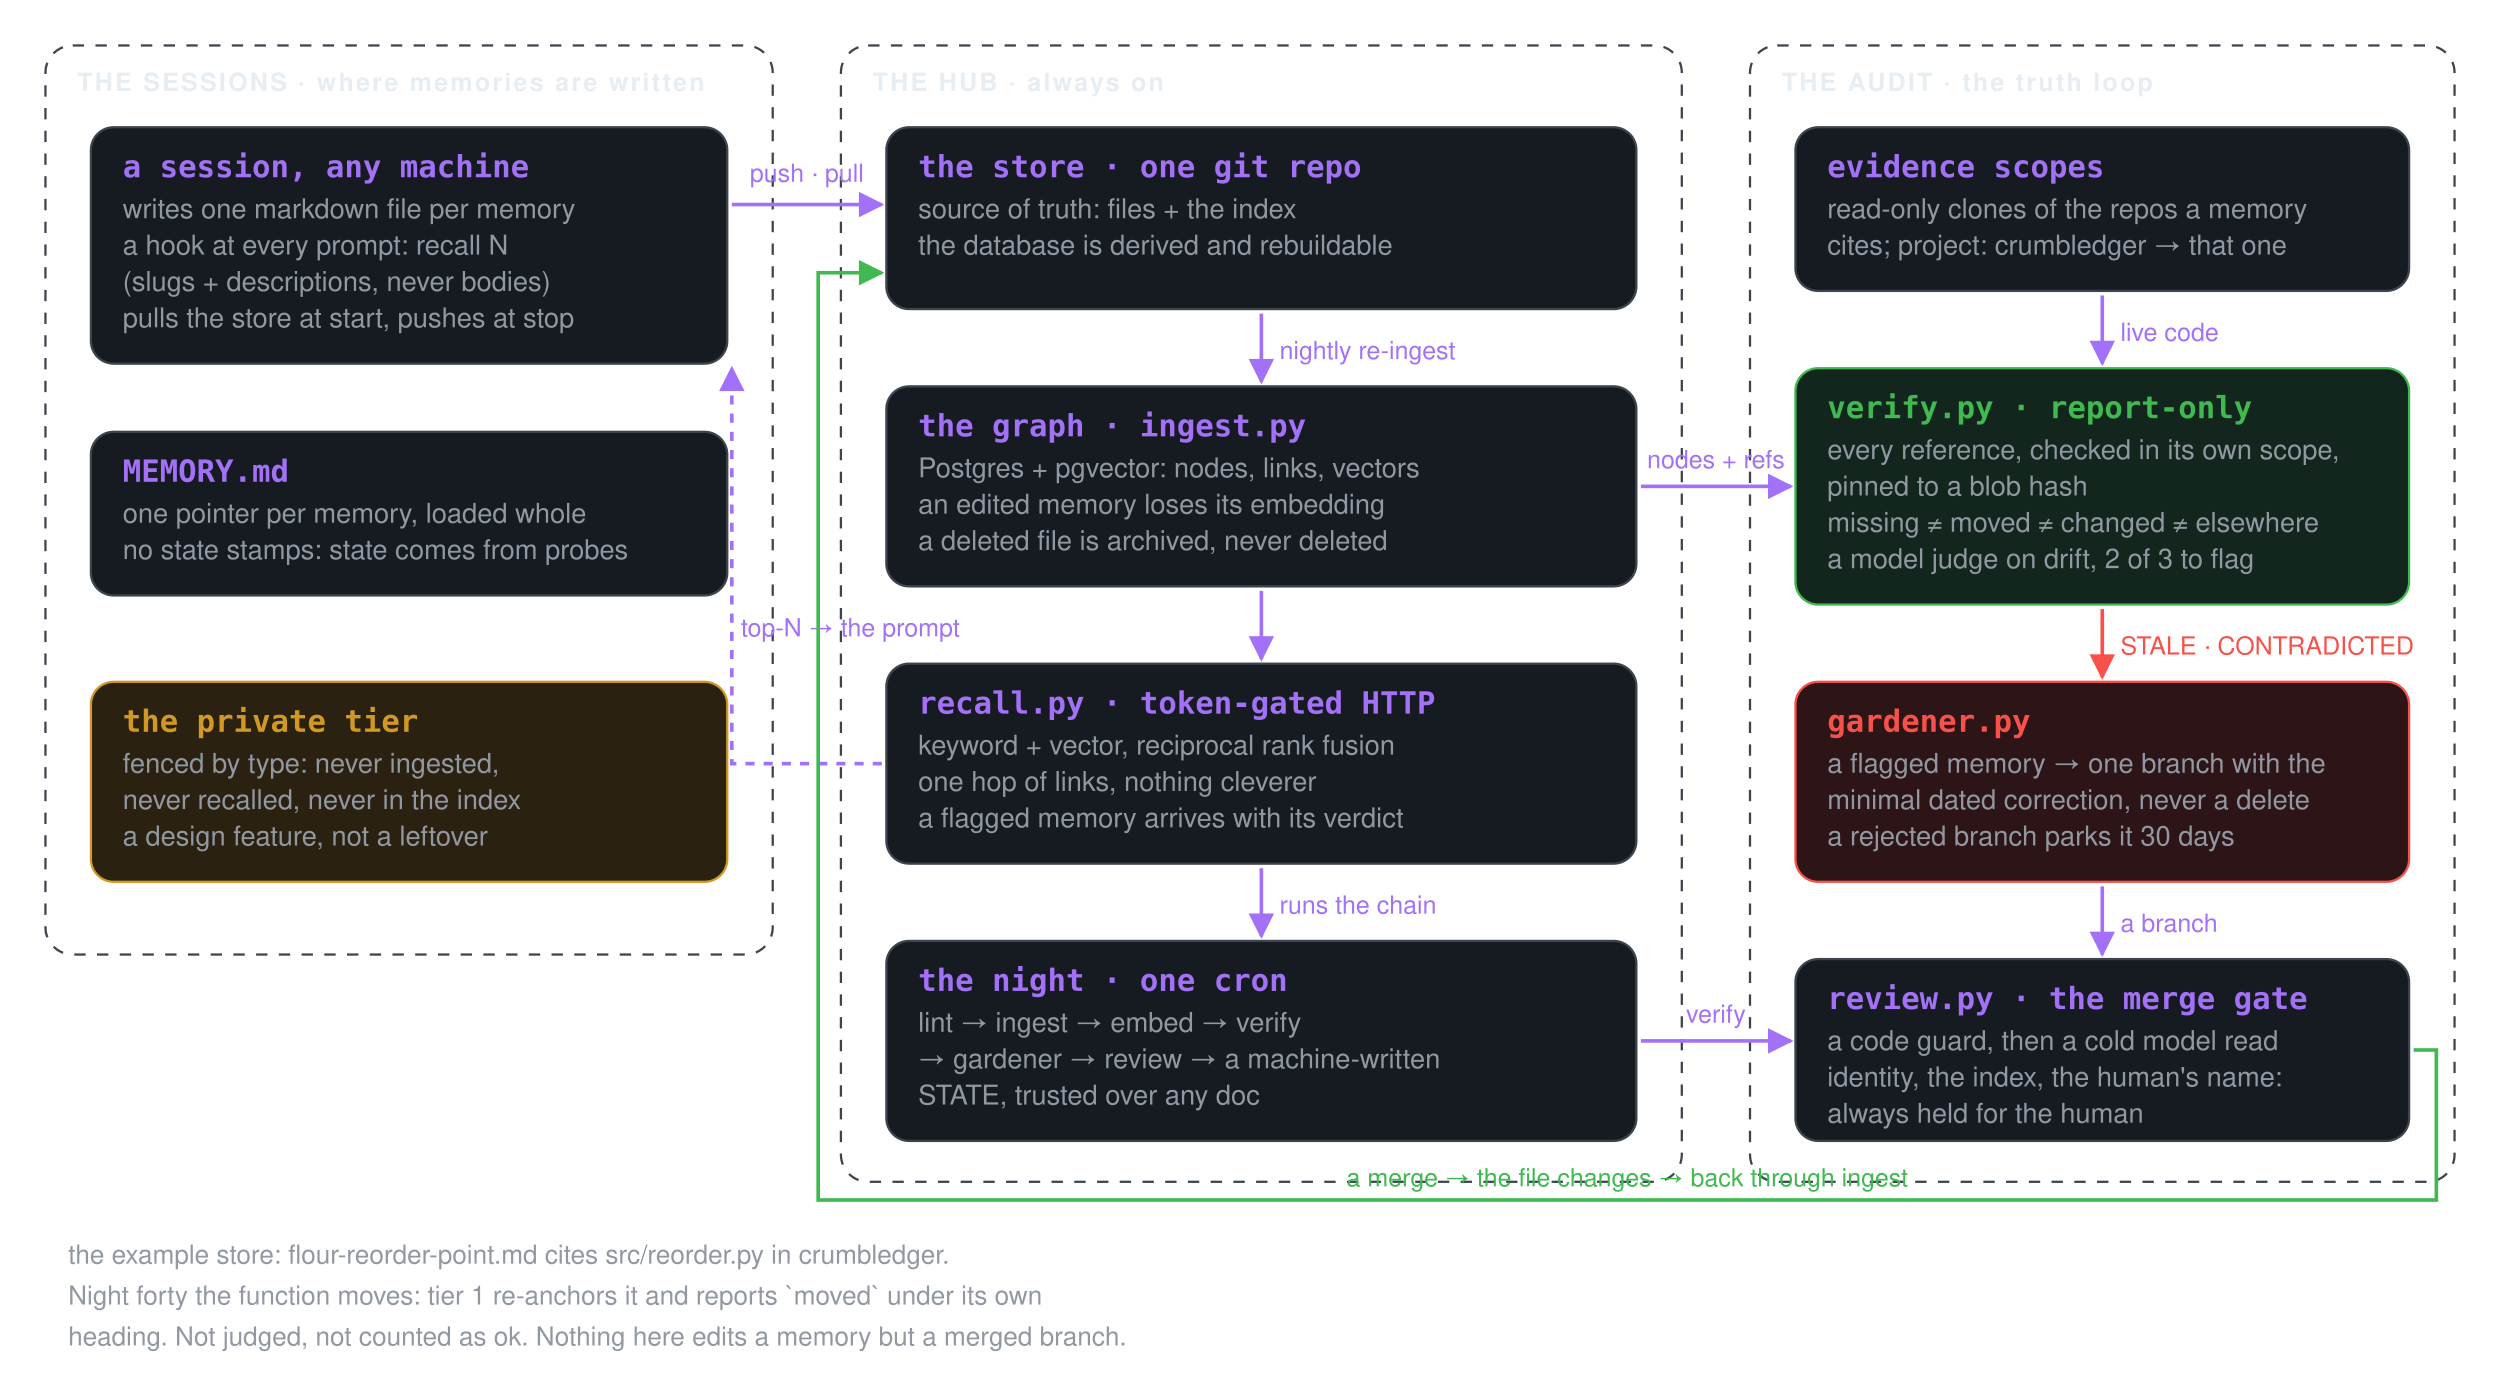
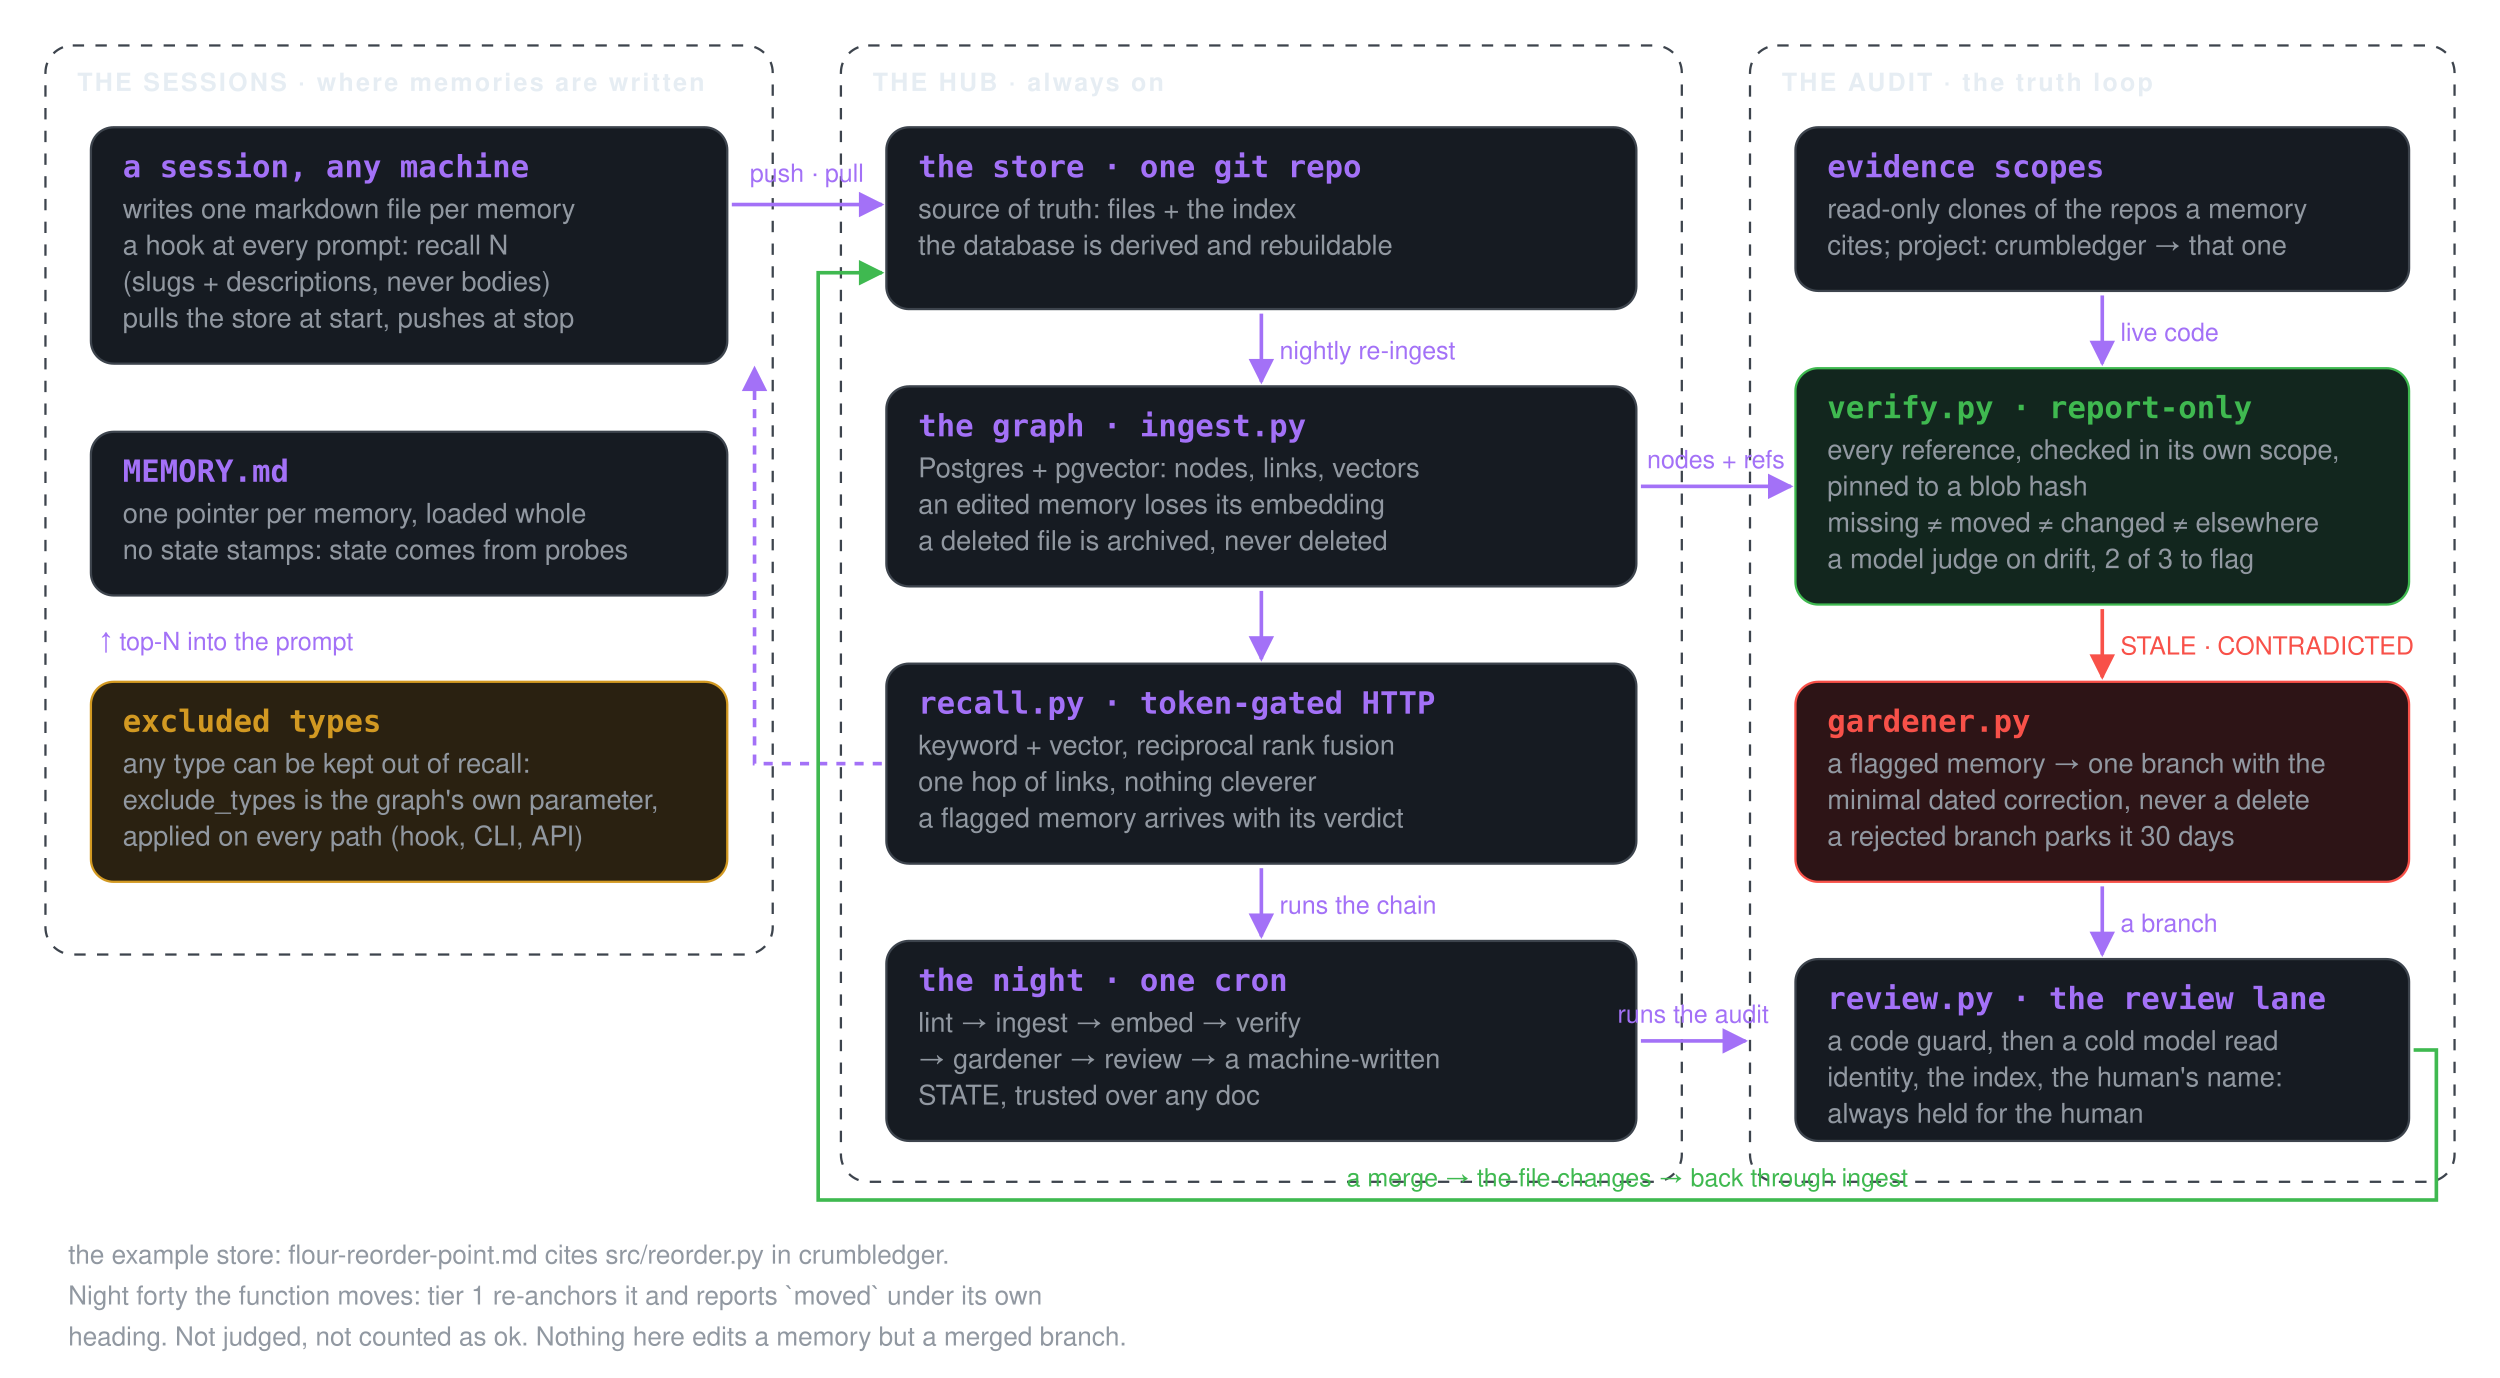
<svg xmlns="http://www.w3.org/2000/svg" width="1100" height="606" viewBox="0 0 1100 606" role="img" aria-label="Every piece, on one map: sessions write files to one store; the hub ingests them into a graph and serves recall back; the Verifier checks every reference against read-only clones, the Gardener opens a branch, the review lane merges or holds, and the merged file comes back through ingest.">
  <style>text{font-family:-apple-system,BlinkMacSystemFont,"Segoe UI",Helvetica,Arial,sans-serif}.m{font-family:ui-monospace,SFMono-Regular,Menlo,Consolas,monospace}</style>
  <defs>
    <marker id="a" viewBox="0 0 10 10" refX="9" refY="5" markerWidth="7" markerHeight="7" orient="auto-start-reverse">
      <path d="M0 0 L10 5 L0 10 z" fill="#a371f7" />
    </marker>
    <marker id="g" viewBox="0 0 10 10" refX="9" refY="5" markerWidth="7" markerHeight="7" orient="auto-start-reverse">
      <path d="M0 0 L10 5 L0 10 z" fill="#3fb950" />
    </marker>
    <marker id="r" viewBox="0 0 10 10" refX="9" refY="5" markerWidth="7" markerHeight="7" orient="auto-start-reverse">
      <path d="M0 0 L10 5 L0 10 z" fill="#f85149" />
    </marker>
  </defs>
  <rect x="20" y="20" width="320" height="400" rx="12" fill="none" stroke="#3d444d" stroke-dasharray="5 5" />
  <text x="34" y="40" font-size="11" font-weight="600" fill="#e6edf3" letter-spacing="1">THE SESSIONS · where memories are written</text>
  <rect x="370" y="20" width="370" height="500" rx="12" fill="none" stroke="#3d444d" stroke-dasharray="5 5" />
  <text x="384" y="40" font-size="11" font-weight="600" fill="#e6edf3" letter-spacing="1">THE HUB · always on</text>
  <rect x="770" y="20" width="310" height="500" rx="12" fill="none" stroke="#3d444d" stroke-dasharray="5 5" />
  <text x="784" y="40" font-size="11" font-weight="600" fill="#e6edf3" letter-spacing="1">THE AUDIT · the truth loop</text>
  <rect x="40" y="56" width="280" height="104" rx="10" fill="#161b22" stroke="#3d444d" />
  <text x="54" y="78" class="m" font-size="13.5" font-weight="600" fill="#a371f7">a session, any machine</text>
  <text x="54" y="96" font-size="12" fill="#9198a1">writes one markdown file per memory</text>
  <text x="54" y="112" font-size="12" fill="#9198a1">a hook at every prompt: recall N</text>
  <text x="54" y="128" font-size="12" fill="#9198a1">(slugs + descriptions, never bodies)</text>
  <text x="54" y="144" font-size="12" fill="#9198a1">pulls the store at start, pushes at stop</text>
  <rect x="40" y="190" width="280" height="72" rx="10" fill="#161b22" stroke="#3d444d" />
  <text x="54" y="212" class="m" font-size="13.5" font-weight="600" fill="#a371f7">MEMORY.md</text>
  <text x="54" y="230" font-size="12" fill="#9198a1">one pointer per memory, loaded whole</text>
  <text x="54" y="246" font-size="12" fill="#9198a1">no state stamps: state comes from probes</text>
  <rect x="40" y="300" width="280" height="88" rx="10" fill="#2a2111" stroke="#d29922" />
-   <text x="54" y="322" class="m" font-size="13.5" font-weight="600" fill="#d29922">the private tier</text>
-   <text x="54" y="340" font-size="12" fill="#9198a1">fenced by type: never ingested,</text>
-   <text x="54" y="356" font-size="12" fill="#9198a1">never recalled, never in the index</text>
-   <text x="54" y="372" font-size="12" fill="#9198a1">a design feature, not a leftover</text>
+   <text x="54" y="322" class="m" font-size="13.5" font-weight="600" fill="#d29922">excluded types</text>
+   <text x="54" y="340" font-size="12" fill="#9198a1">any type can be kept out of recall:</text>
+   <text x="54" y="356" font-size="12" fill="#9198a1">exclude_types is the graph's own parameter,</text>
+   <text x="54" y="372" font-size="12" fill="#9198a1">applied on every path (hook, CLI, API)</text>
  <rect x="390" y="56" width="330" height="80" rx="10" fill="#161b22" stroke="#3d444d" />
  <text x="404" y="78" class="m" font-size="13.5" font-weight="600" fill="#a371f7">the store · one git repo</text>
  <text x="404" y="96" font-size="12" fill="#9198a1">source of truth: files + the index</text>
  <text x="404" y="112" font-size="12" fill="#9198a1">the database is derived and rebuildable</text>
  <rect x="390" y="170" width="330" height="88" rx="10" fill="#161b22" stroke="#3d444d" />
  <text x="404" y="192" class="m" font-size="13.5" font-weight="600" fill="#a371f7">the graph · ingest.py</text>
  <text x="404" y="210" font-size="12" fill="#9198a1">Postgres + pgvector: nodes, links, vectors</text>
  <text x="404" y="226" font-size="12" fill="#9198a1">an edited memory loses its embedding</text>
  <text x="404" y="242" font-size="12" fill="#9198a1">a deleted file is archived, never deleted</text>
  <rect x="390" y="292" width="330" height="88" rx="10" fill="#161b22" stroke="#3d444d" />
  <text x="404" y="314" class="m" font-size="13.5" font-weight="600" fill="#a371f7">recall.py · token-gated HTTP</text>
  <text x="404" y="332" font-size="12" fill="#9198a1">keyword + vector, reciprocal rank fusion</text>
  <text x="404" y="348" font-size="12" fill="#9198a1">one hop of links, nothing cleverer</text>
  <text x="404" y="364" font-size="12" fill="#9198a1">a flagged memory arrives with its verdict</text>
  <rect x="390" y="414" width="330" height="88" rx="10" fill="#161b22" stroke="#3d444d" />
  <text x="404" y="436" class="m" font-size="13.5" font-weight="600" fill="#a371f7">the night · one cron</text>
  <text x="404" y="454" font-size="12" fill="#9198a1">lint → ingest → embed → verify</text>
  <text x="404" y="470" font-size="12" fill="#9198a1">→ gardener → review → a machine-written</text>
  <text x="404" y="486" font-size="12" fill="#9198a1">STATE, trusted over any doc</text>
  <rect x="790" y="56" width="270" height="72" rx="10" fill="#161b22" stroke="#3d444d" />
  <text x="804" y="78" class="m" font-size="13.5" font-weight="600" fill="#a371f7">evidence scopes</text>
  <text x="804" y="96" font-size="12" fill="#9198a1">read-only clones of the repos a memory</text>
  <text x="804" y="112" font-size="12" fill="#9198a1">cites; project: crumbledger → that one</text>
  <rect x="790" y="162" width="270" height="104" rx="10" fill="#12261e" stroke="#3fb950" />
  <text x="804" y="184" class="m" font-size="13.5" font-weight="600" fill="#3fb950">verify.py · report-only</text>
  <text x="804" y="202" font-size="12" fill="#9198a1">every reference, checked in its own scope,</text>
  <text x="804" y="218" font-size="12" fill="#9198a1">pinned to a blob hash</text>
  <text x="804" y="234" font-size="12" fill="#9198a1">missing ≠ moved ≠ changed ≠ elsewhere</text>
  <text x="804" y="250" font-size="12" fill="#9198a1">a model judge on drift, 2 of 3 to flag</text>
  <rect x="790" y="300" width="270" height="88" rx="10" fill="#2d1416" stroke="#f85149" />
  <text x="804" y="322" class="m" font-size="13.5" font-weight="600" fill="#f85149">gardener.py</text>
  <text x="804" y="340" font-size="12" fill="#9198a1">a flagged memory → one branch with the</text>
  <text x="804" y="356" font-size="12" fill="#9198a1">minimal dated correction, never a delete</text>
  <text x="804" y="372" font-size="12" fill="#9198a1">a rejected branch parks it 30 days</text>
  <rect x="790" y="422" width="270" height="80" rx="10" fill="#161b22" stroke="#3d444d" />
-   <text x="804" y="444" class="m" font-size="13.5" font-weight="600" fill="#a371f7">review.py · the merge gate</text>
+   <text x="804" y="444" class="m" font-size="13.5" font-weight="600" fill="#a371f7">review.py · the review lane</text>
  <text x="804" y="462" font-size="12" fill="#9198a1">a code guard, then a cold model read</text>
  <text x="804" y="478" font-size="12" fill="#9198a1">identity, the index, the human's name:</text>
  <text x="804" y="494" font-size="12" fill="#9198a1">always held for the human</text>
  <path d="M322 90 L388 90" fill="none" stroke="#a371f7" stroke-width="1.6" marker-end="url(#a)" />
  <text x="355" y="80" font-size="11" fill="#a371f7" text-anchor="middle">push · pull</text>
  <path d="M555 138 L555 168" fill="none" stroke="#a371f7" stroke-width="1.6" marker-end="url(#a)" />
  <text x="563" y="158" font-size="11" fill="#a371f7" text-anchor="start">nightly re-ingest</text>
  <path d="M555 260 L555 290" fill="none" stroke="#a371f7" stroke-width="1.6" marker-end="url(#a)" />
  <path d="M555 382 L555 412" fill="none" stroke="#a371f7" stroke-width="1.6" marker-end="url(#a)" />
  <text x="563" y="402" font-size="11" fill="#a371f7" text-anchor="start">runs the chain</text>
-   <path d="M388 336 L322 336 L322 162" fill="none" stroke="#a371f7" stroke-width="1.6" stroke-dasharray="4 4" marker-end="url(#a)" />
-   <text x="326" y="280" font-size="11" fill="#a371f7" text-anchor="start">top-N → the prompt</text>
+   <path d="M388 336 L332 336 L332 162" fill="none" stroke="#a371f7" stroke-width="1.6" stroke-dasharray="4 4" marker-end="url(#a)" />
+   <text x="44" y="286" font-size="11" fill="#a371f7" text-anchor="start">↑ top-N into the prompt</text>
  <path d="M722 214 L788 214" fill="none" stroke="#a371f7" stroke-width="1.6" marker-end="url(#a)" />
  <text x="755" y="206" font-size="11" fill="#a371f7" text-anchor="middle">nodes + refs</text>
  <path d="M925 130 L925 160" fill="none" stroke="#a371f7" stroke-width="1.6" marker-end="url(#a)" />
  <text x="933" y="150" font-size="11" fill="#a371f7" text-anchor="start">live code</text>
-   <path d="M722 458 L788 458" fill="none" stroke="#a371f7" stroke-width="1.6" marker-end="url(#a)" />
-   <text x="755" y="450" font-size="11" fill="#a371f7" text-anchor="middle">verify</text>
+   <path d="M722 458 L768 458" fill="none" stroke="#a371f7" stroke-width="1.6" marker-end="url(#a)" />
+   <text x="745" y="450" font-size="11" fill="#a371f7" text-anchor="middle">runs the audit</text>
  <path d="M925 268 L925 298" fill="none" stroke="#f85149" stroke-width="1.6" marker-end="url(#r)" />
  <text x="933" y="288" font-size="11" fill="#f85149" text-anchor="start">STALE · CONTRADICTED</text>
  <path d="M925 390 L925 420" fill="none" stroke="#a371f7" stroke-width="1.6" marker-end="url(#a)" />
  <text x="933" y="410" font-size="11" fill="#a371f7" text-anchor="start">a branch</text>
  <path d="M1062 462 L1072 462 L1072 528 L360 528 L360 120 L388 120" fill="none" stroke="#3fb950" stroke-width="1.6" marker-end="url(#g)" />
  <text x="716" y="522" font-size="11" fill="#3fb950" text-anchor="middle">a merge → the file changes → back through ingest</text>
  <text x="30" y="556" font-size="11.5" fill="#9198a1" text-anchor="start">the example store: flour-reorder-point.md cites src/reorder.py in crumbledger.</text>
  <text x="30" y="574" font-size="11.5" fill="#9198a1" text-anchor="start">Night forty the function moves: tier 1 re-anchors it and reports `moved` under its own</text>
  <text x="30" y="592" font-size="11.5" fill="#9198a1" text-anchor="start">heading. Not judged, not counted as ok. Nothing here edits a memory but a merged branch.</text>
</svg>
